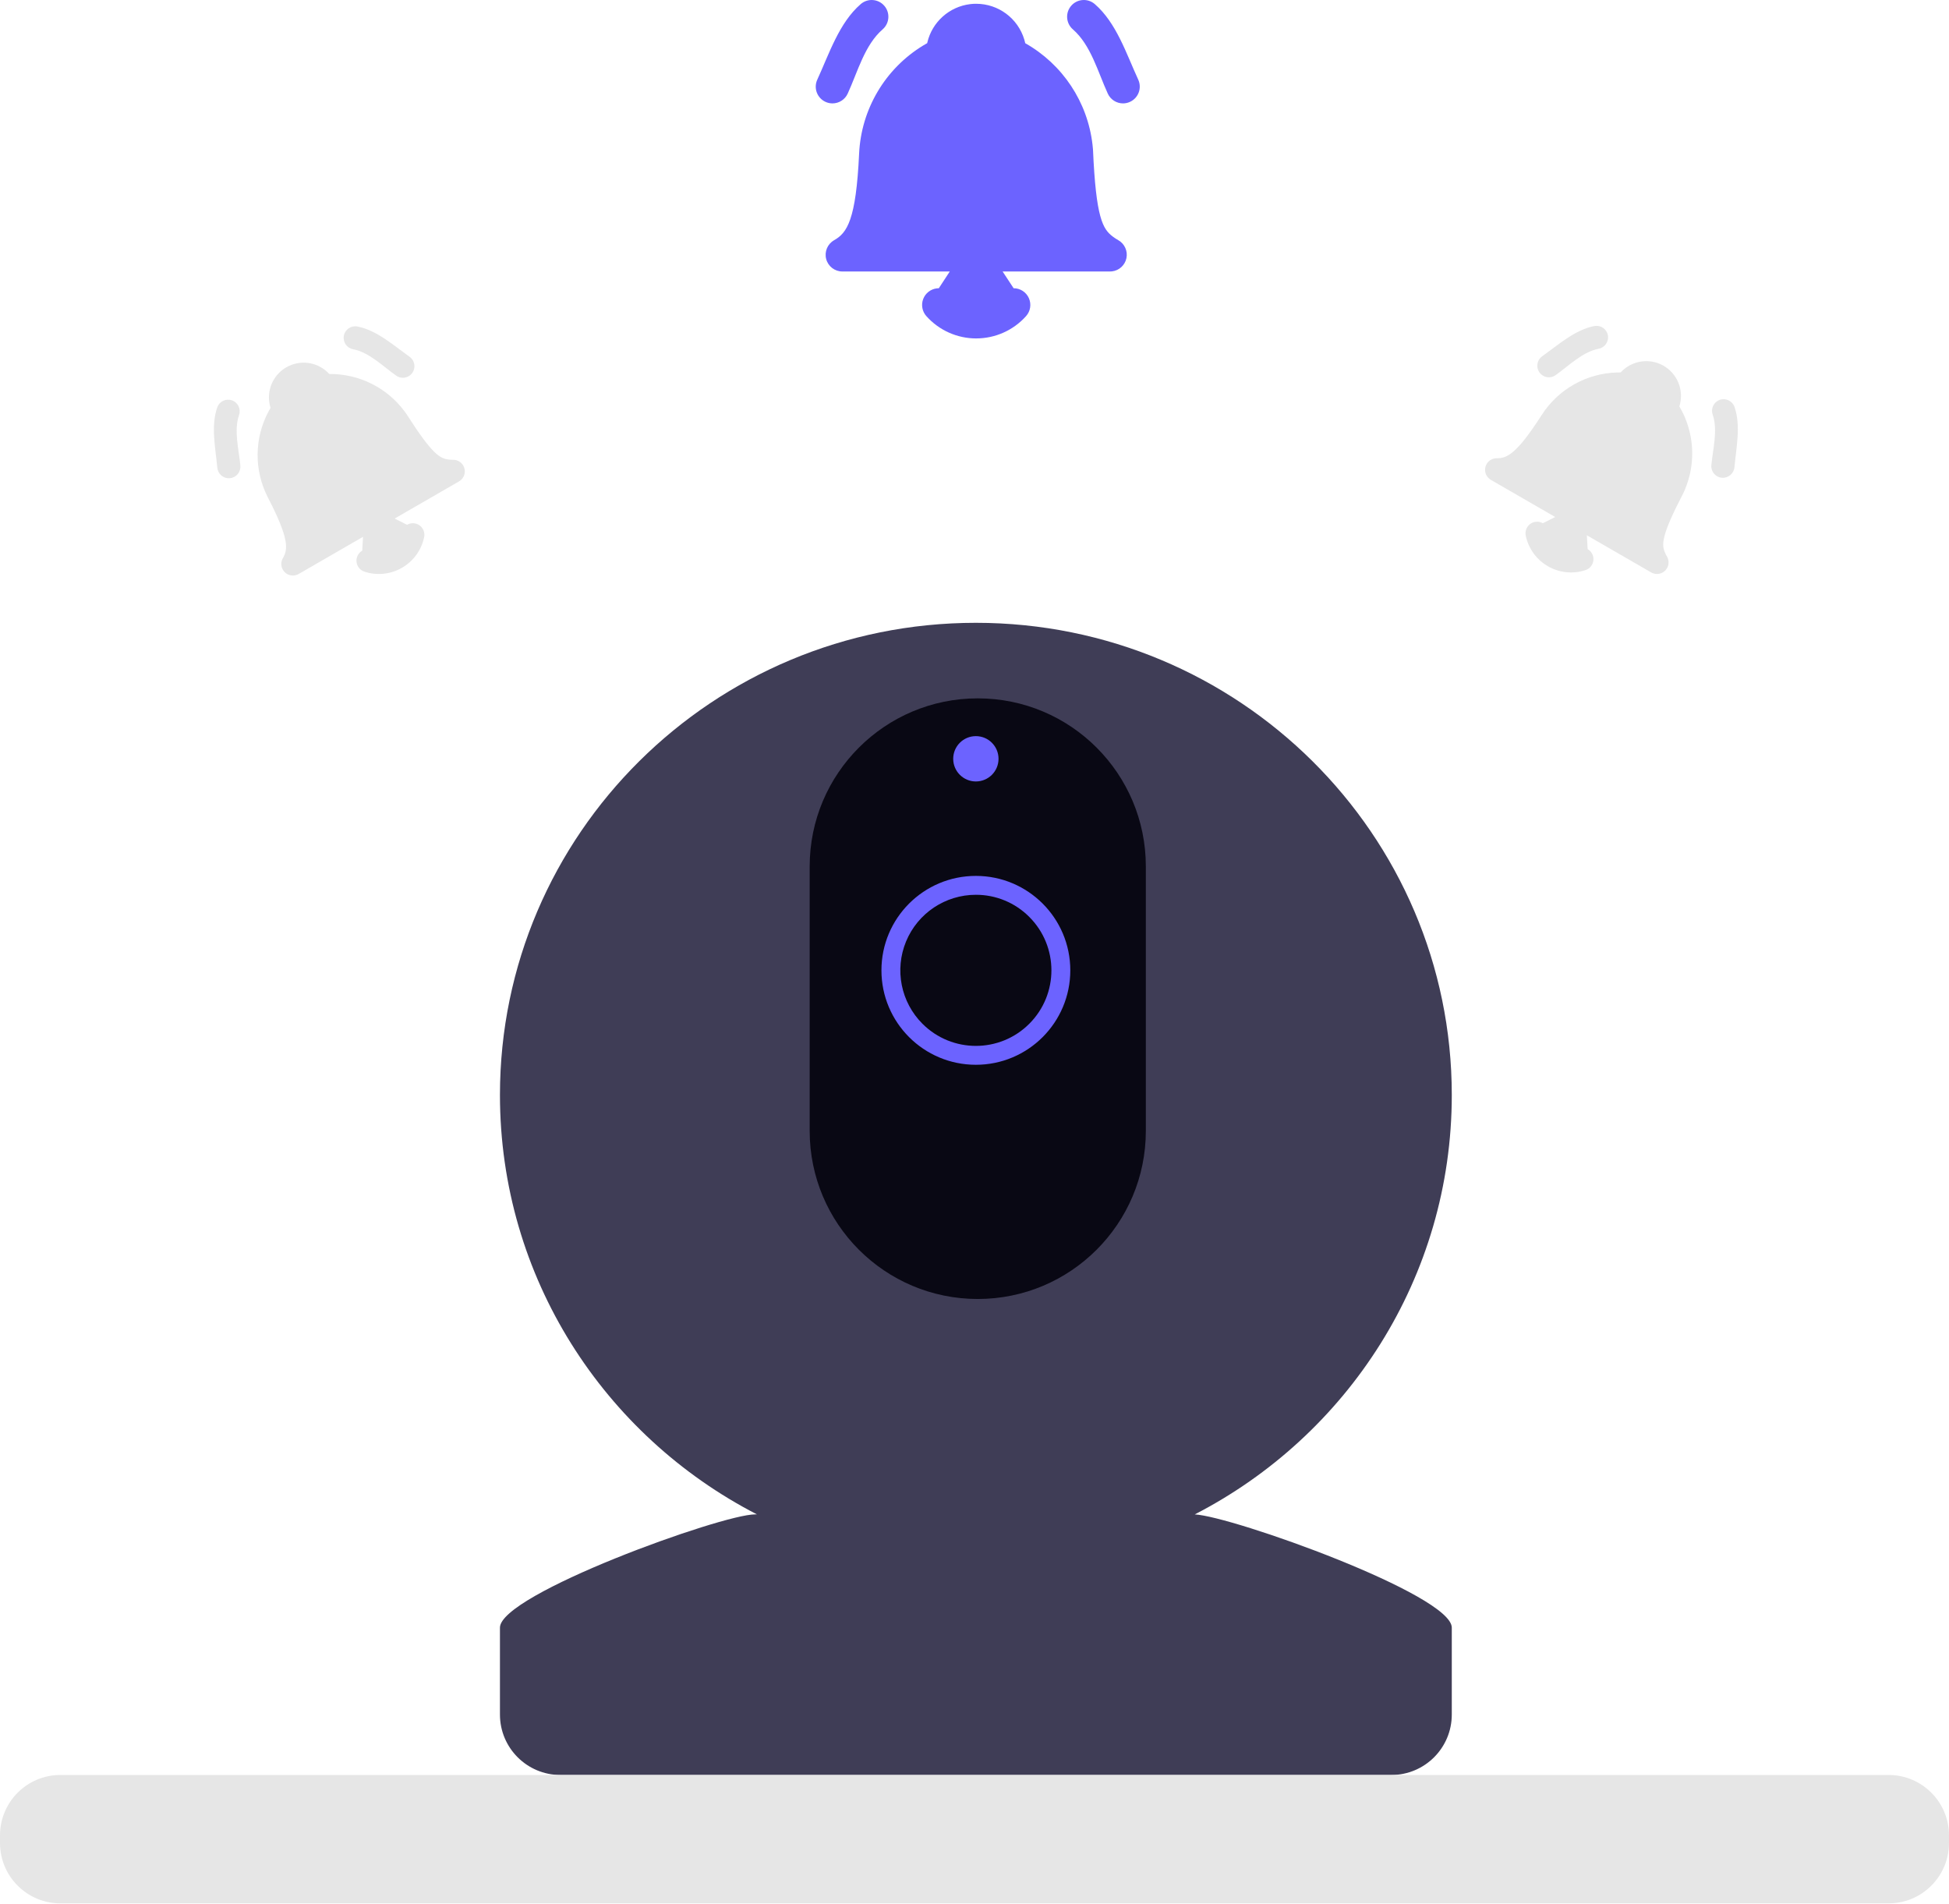
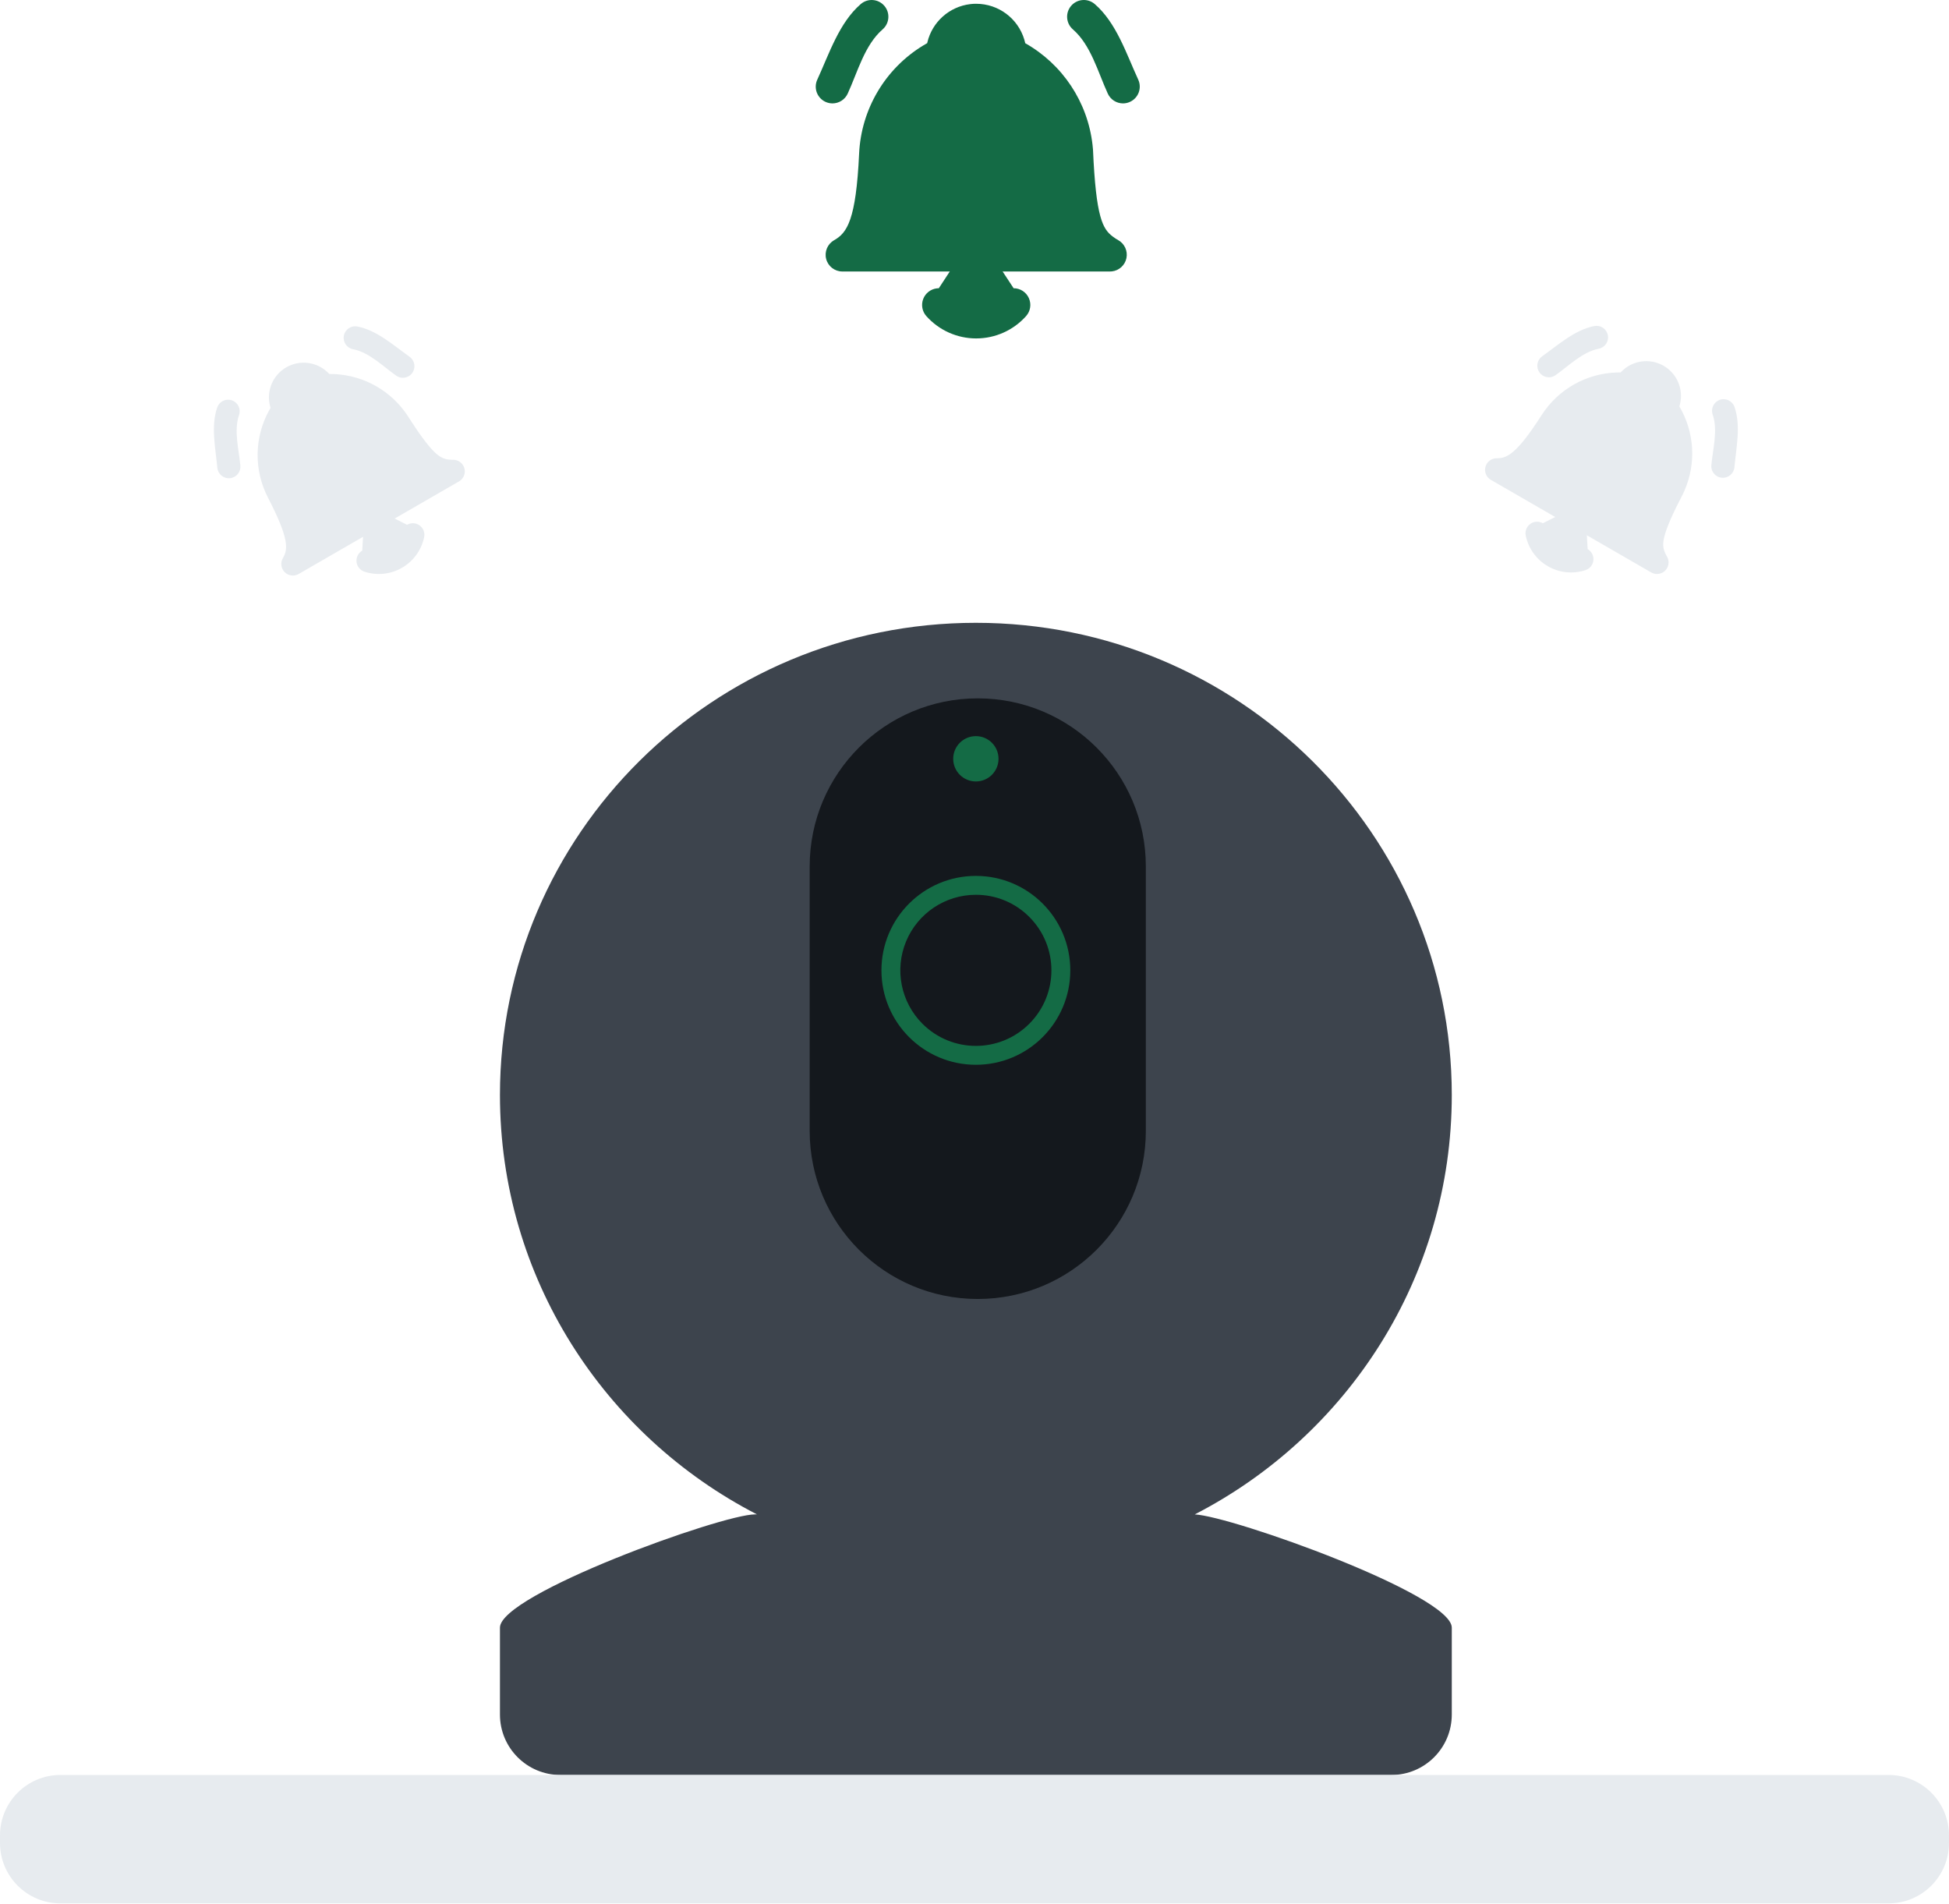
<svg xmlns="http://www.w3.org/2000/svg" width="819.26" height="800" viewBox="0 0 819.26 800" role="img" artist="Katerina Limpitsouni" source="https://undraw.co/">
  <g transform="translate(-702 -112.131)">
-     <path d="M-11354.6-8847.746a25.4,25.4,0,0,1-25.4-25.406v-36.518c0-14.029,93.207-47.6,107.234-47.6h.789c-64.178-33.046-108.023-99.577-108.023-176.262,0-109.607,89.564-198.465,200.053-198.465s200.049,88.857,200.049,198.465c0,76.7-43.854,143.234-108.046,176.276,15.67.755,108.046,33.721,108.046,47.589v36.518a25.4,25.4,0,0,1-25.4,25.406Z" transform="translate(12292.154 9705.896)" fill="#3f3d56" />
-     <path d="M70.653,0a70.653,70.653,0,0,1,70.653,70.653v111.14A70.653,70.653,0,1,1,0,181.793V70.653A70.653,70.653,0,0,1,70.653,0Z" transform="translate(1042.346 405.65)" fill="#090814" />
-     <path d="M39.693,7.939A31.754,31.754,0,0,0,17.239,62.147,31.754,31.754,0,0,0,62.147,17.239a31.546,31.546,0,0,0-22.454-9.3m0-7.939A39.693,39.693,0,1,1,0,39.693,39.693,39.693,0,0,1,39.693,0Z" transform="translate(1072.513 480.273)" fill="#6c63ff" />
-     <path d="M9.526,0A9.526,9.526,0,1,1,0,9.526,9.526,9.526,0,0,1,9.526,0Z" transform="translate(1102.679 421.527)" fill="#6c63ff" />
-     <path d="M46.654,98.377A19.411,19.411,0,0,1,32.163,91.9a4.865,4.865,0,0,1,3.084-8.081l.536-.029,3.185-4.867H7.744a4.862,4.862,0,0,1-2.4-9.1c3.749-2.126,6.368-5.8,7.264-25.174A38.913,38.913,0,0,1,31.2,13.255l1.208-.705.047-.212A14.607,14.607,0,0,1,44.916,1.2l.879-.084.856-.017A14.6,14.6,0,0,1,60.638,11.51l.223.833.04.212A38.972,38.972,0,0,1,80.469,42.074l.136,1.391c.861,19.91,2.844,23.115,5.757,25.309l.808.566.792.485a4.866,4.866,0,0,1-1.836,9.066l-.56.029H54.33l3.191,4.867A4.864,4.864,0,0,1,61.146,91.9a19.433,19.433,0,0,1-14.472,6.48ZM84.909,27.219C82.014,20.907,80,13.092,74.757,8.537a4.864,4.864,0,0,1-.488-6.859V1.671a4.864,4.864,0,0,1,6.861-.478c6.289,5.456,9.143,14.393,12.627,21.961a4.869,4.869,0,0,1-2.389,6.452,4.807,4.807,0,0,1-2.027.45,4.874,4.874,0,0,1-4.433-2.834ZM2.835,29.608A4.859,4.859,0,0,1,.446,23.155C3.927,15.587,6.781,6.65,13.074,1.193a4.853,4.853,0,0,1,6.852.479l0,0a4.865,4.865,0,0,1-.485,6.856C14.2,13.092,12.184,20.907,9.287,27.219a4.856,4.856,0,0,1-6.45,2.389Z" transform="translate(1361.444 241.599) rotate(30)" fill="#e6e6e6" />
-     <path d="M46.654,98.377A19.411,19.411,0,0,1,32.163,91.9a4.865,4.865,0,0,1,3.084-8.081l.536-.029,3.185-4.867H7.744a4.862,4.862,0,0,1-2.4-9.1c3.749-2.126,6.368-5.8,7.264-25.174A38.913,38.913,0,0,1,31.2,13.255l1.208-.705.047-.212A14.607,14.607,0,0,1,44.916,1.2l.879-.084.856-.017A14.6,14.6,0,0,1,60.638,11.51l.223.833.04.212A38.972,38.972,0,0,1,80.469,42.074l.136,1.391c.861,19.91,2.844,23.115,5.757,25.309l.808.566.792.485a4.866,4.866,0,0,1-1.836,9.066l-.56.029H54.33l3.191,4.867A4.864,4.864,0,0,1,61.146,91.9a19.433,19.433,0,0,1-14.472,6.48ZM84.909,27.219C82.014,20.907,80,13.092,74.757,8.537a4.864,4.864,0,0,1-.488-6.859V1.671a4.864,4.864,0,0,1,6.861-.478c6.289,5.456,9.143,14.393,12.627,21.961a4.869,4.869,0,0,1-2.389,6.452,4.807,4.807,0,0,1-2.027.45,4.874,4.874,0,0,1-4.433-2.834ZM2.835,29.608A4.859,4.859,0,0,1,.446,23.155C3.927,15.587,6.781,6.65,13.074,1.193a4.853,4.853,0,0,1,6.852.479l0,0a4.865,4.865,0,0,1-.485,6.856C14.2,13.092,12.184,20.907,9.287,27.219a4.856,4.856,0,0,1-6.45,2.389Z" transform="translate(781.385 288.896) rotate(-30)" fill="#e6e6e6" />
-     <path d="M-21337.545-17861.76a28.086,28.086,0,0,1-20.955-9.373,7.033,7.033,0,0,1-1.332-7.2,7.032,7.032,0,0,1,5.795-4.482l.773-.043,4.605-7.039h-45.145a7.022,7.022,0,0,1-6.807-5.234,7.034,7.034,0,0,1,3.342-7.914c5.416-3.074,9.2-8.385,10.5-36.4a56.26,56.26,0,0,1,26.869-45.4l1.744-1.02.068-.307a21.118,21.118,0,0,1,18.025-16.1l1.27-.119,1.236-.025a21.116,21.116,0,0,1,20.227,15.053l.32,1.2.059.309a56.354,56.354,0,0,1,28.293,42.68l.2,2.014c1.246,28.787,4.113,33.418,8.322,36.592l1.17.818,1.145.7a7.036,7.036,0,0,1,3.424,7.516,7.027,7.027,0,0,1-6.08,5.59l-.809.043h-45.164l4.617,7.039a7.022,7.022,0,0,1,6.424,4.166,7.03,7.03,0,0,1-1.186,7.559,28.1,28.1,0,0,1-20.924,9.373Zm55.313-102.887c-4.186-9.129-7.105-20.428-14.68-27.014a7.032,7.032,0,0,1-.705-9.92v0a7.029,7.029,0,0,1,9.918-.7c9.1,7.891,13.223,20.811,18.262,31.756a7.043,7.043,0,0,1-3.457,9.328,7.053,7.053,0,0,1-2.93.652,7.047,7.047,0,0,1-6.408-4.1Zm-118.67,3.455a7.04,7.04,0,0,1-3.662-3.949,7.038,7.038,0,0,1,.211-5.383c5.029-10.945,9.156-23.865,18.256-31.756a7.021,7.021,0,0,1,9.908.7l.006,0a7.041,7.041,0,0,1-.7,9.914c-7.584,6.592-10.5,17.891-14.687,27.02a7.052,7.052,0,0,1-6.395,4.1,7.074,7.074,0,0,1-2.93-.643Z" transform="translate(22449.896 18116.135)" fill="#6c63ff" />
-     <path d="M25.4,0H793.857a25.4,25.4,0,0,1,25.4,25.4v3.175a25.4,25.4,0,0,1-25.4,25.4H25.4A25.4,25.4,0,0,1,0,28.579V25.4A25.4,25.4,0,0,1,25.4,0Z" transform="translate(702 858.149)" fill="#e6e6e6" />
+     <path d="M-11354.6-8847.746a25.4,25.4,0,0,1-25.4-25.406v-36.518c0-14.029,93.207-47.6,107.234-47.6h.789c-64.178-33.046-108.023-99.577-108.023-176.262,0-109.607,89.564-198.465,200.053-198.465s200.049,88.857,200.049,198.465c0,76.7-43.854,143.234-108.046,176.276,15.67.755,108.046,33.721,108.046,47.589v36.518a25.4,25.4,0,0,1-25.4,25.406Z" transform="translate(12292.154 9705.896)" fill="#3D444D" />
+     <path d="M70.653,0a70.653,70.653,0,0,1,70.653,70.653v111.14A70.653,70.653,0,1,1,0,181.793V70.653A70.653,70.653,0,0,1,70.653,0Z" transform="translate(1042.346 405.65)" fill="#14181D" />
+     <path d="M39.693,7.939A31.754,31.754,0,0,0,17.239,62.147,31.754,31.754,0,0,0,62.147,17.239a31.546,31.546,0,0,0-22.454-9.3m0-7.939A39.693,39.693,0,1,1,0,39.693,39.693,39.693,0,0,1,39.693,0Z" transform="translate(1072.513 480.273)" fill="#146B45" />
+     <path d="M9.526,0A9.526,9.526,0,1,1,0,9.526,9.526,9.526,0,0,1,9.526,0Z" transform="translate(1102.679 421.527)" fill="#146B45" />
+     <path d="M46.654,98.377A19.411,19.411,0,0,1,32.163,91.9a4.865,4.865,0,0,1,3.084-8.081l.536-.029,3.185-4.867H7.744a4.862,4.862,0,0,1-2.4-9.1c3.749-2.126,6.368-5.8,7.264-25.174A38.913,38.913,0,0,1,31.2,13.255l1.208-.705.047-.212A14.607,14.607,0,0,1,44.916,1.2l.879-.084.856-.017A14.6,14.6,0,0,1,60.638,11.51l.223.833.04.212A38.972,38.972,0,0,1,80.469,42.074l.136,1.391c.861,19.91,2.844,23.115,5.757,25.309l.808.566.792.485a4.866,4.866,0,0,1-1.836,9.066l-.56.029H54.33l3.191,4.867A4.864,4.864,0,0,1,61.146,91.9a19.433,19.433,0,0,1-14.472,6.48ZM84.909,27.219C82.014,20.907,80,13.092,74.757,8.537a4.864,4.864,0,0,1-.488-6.859V1.671a4.864,4.864,0,0,1,6.861-.478c6.289,5.456,9.143,14.393,12.627,21.961a4.869,4.869,0,0,1-2.389,6.452,4.807,4.807,0,0,1-2.027.45,4.874,4.874,0,0,1-4.433-2.834ZM2.835,29.608A4.859,4.859,0,0,1,.446,23.155C3.927,15.587,6.781,6.65,13.074,1.193a4.853,4.853,0,0,1,6.852.479l0,0a4.865,4.865,0,0,1-.485,6.856C14.2,13.092,12.184,20.907,9.287,27.219a4.856,4.856,0,0,1-6.45,2.389Z" transform="translate(1361.444 241.599) rotate(30)" fill="#E7EBEF" />
+     <path d="M46.654,98.377A19.411,19.411,0,0,1,32.163,91.9a4.865,4.865,0,0,1,3.084-8.081l.536-.029,3.185-4.867H7.744a4.862,4.862,0,0,1-2.4-9.1c3.749-2.126,6.368-5.8,7.264-25.174A38.913,38.913,0,0,1,31.2,13.255l1.208-.705.047-.212A14.607,14.607,0,0,1,44.916,1.2l.879-.084.856-.017A14.6,14.6,0,0,1,60.638,11.51l.223.833.04.212A38.972,38.972,0,0,1,80.469,42.074l.136,1.391c.861,19.91,2.844,23.115,5.757,25.309l.808.566.792.485a4.866,4.866,0,0,1-1.836,9.066l-.56.029H54.33l3.191,4.867A4.864,4.864,0,0,1,61.146,91.9a19.433,19.433,0,0,1-14.472,6.48ZM84.909,27.219C82.014,20.907,80,13.092,74.757,8.537a4.864,4.864,0,0,1-.488-6.859V1.671a4.864,4.864,0,0,1,6.861-.478c6.289,5.456,9.143,14.393,12.627,21.961a4.869,4.869,0,0,1-2.389,6.452,4.807,4.807,0,0,1-2.027.45,4.874,4.874,0,0,1-4.433-2.834ZM2.835,29.608A4.859,4.859,0,0,1,.446,23.155C3.927,15.587,6.781,6.65,13.074,1.193a4.853,4.853,0,0,1,6.852.479l0,0a4.865,4.865,0,0,1-.485,6.856C14.2,13.092,12.184,20.907,9.287,27.219a4.856,4.856,0,0,1-6.45,2.389Z" transform="translate(781.385 288.896) rotate(-30)" fill="#E7EBEF" />
+     <path d="M-21337.545-17861.76a28.086,28.086,0,0,1-20.955-9.373,7.033,7.033,0,0,1-1.332-7.2,7.032,7.032,0,0,1,5.795-4.482l.773-.043,4.605-7.039h-45.145a7.022,7.022,0,0,1-6.807-5.234,7.034,7.034,0,0,1,3.342-7.914c5.416-3.074,9.2-8.385,10.5-36.4a56.26,56.26,0,0,1,26.869-45.4l1.744-1.02.068-.307a21.118,21.118,0,0,1,18.025-16.1l1.27-.119,1.236-.025a21.116,21.116,0,0,1,20.227,15.053l.32,1.2.059.309a56.354,56.354,0,0,1,28.293,42.68l.2,2.014c1.246,28.787,4.113,33.418,8.322,36.592l1.17.818,1.145.7a7.036,7.036,0,0,1,3.424,7.516,7.027,7.027,0,0,1-6.08,5.59l-.809.043h-45.164l4.617,7.039a7.022,7.022,0,0,1,6.424,4.166,7.03,7.03,0,0,1-1.186,7.559,28.1,28.1,0,0,1-20.924,9.373Zm55.313-102.887c-4.186-9.129-7.105-20.428-14.68-27.014a7.032,7.032,0,0,1-.705-9.92v0a7.029,7.029,0,0,1,9.918-.7c9.1,7.891,13.223,20.811,18.262,31.756a7.043,7.043,0,0,1-3.457,9.328,7.053,7.053,0,0,1-2.93.652,7.047,7.047,0,0,1-6.408-4.1Zm-118.67,3.455a7.04,7.04,0,0,1-3.662-3.949,7.038,7.038,0,0,1,.211-5.383c5.029-10.945,9.156-23.865,18.256-31.756a7.021,7.021,0,0,1,9.908.7l.006,0a7.041,7.041,0,0,1-.7,9.914c-7.584,6.592-10.5,17.891-14.687,27.02a7.052,7.052,0,0,1-6.395,4.1,7.074,7.074,0,0,1-2.93-.643Z" transform="translate(22449.896 18116.135)" fill="#146B45" />
+     <path d="M25.4,0H793.857a25.4,25.4,0,0,1,25.4,25.4v3.175a25.4,25.4,0,0,1-25.4,25.4H25.4A25.4,25.4,0,0,1,0,28.579V25.4A25.4,25.4,0,0,1,25.4,0Z" transform="translate(702 858.149)" fill="#E7EBEF" />
  </g>
</svg>
